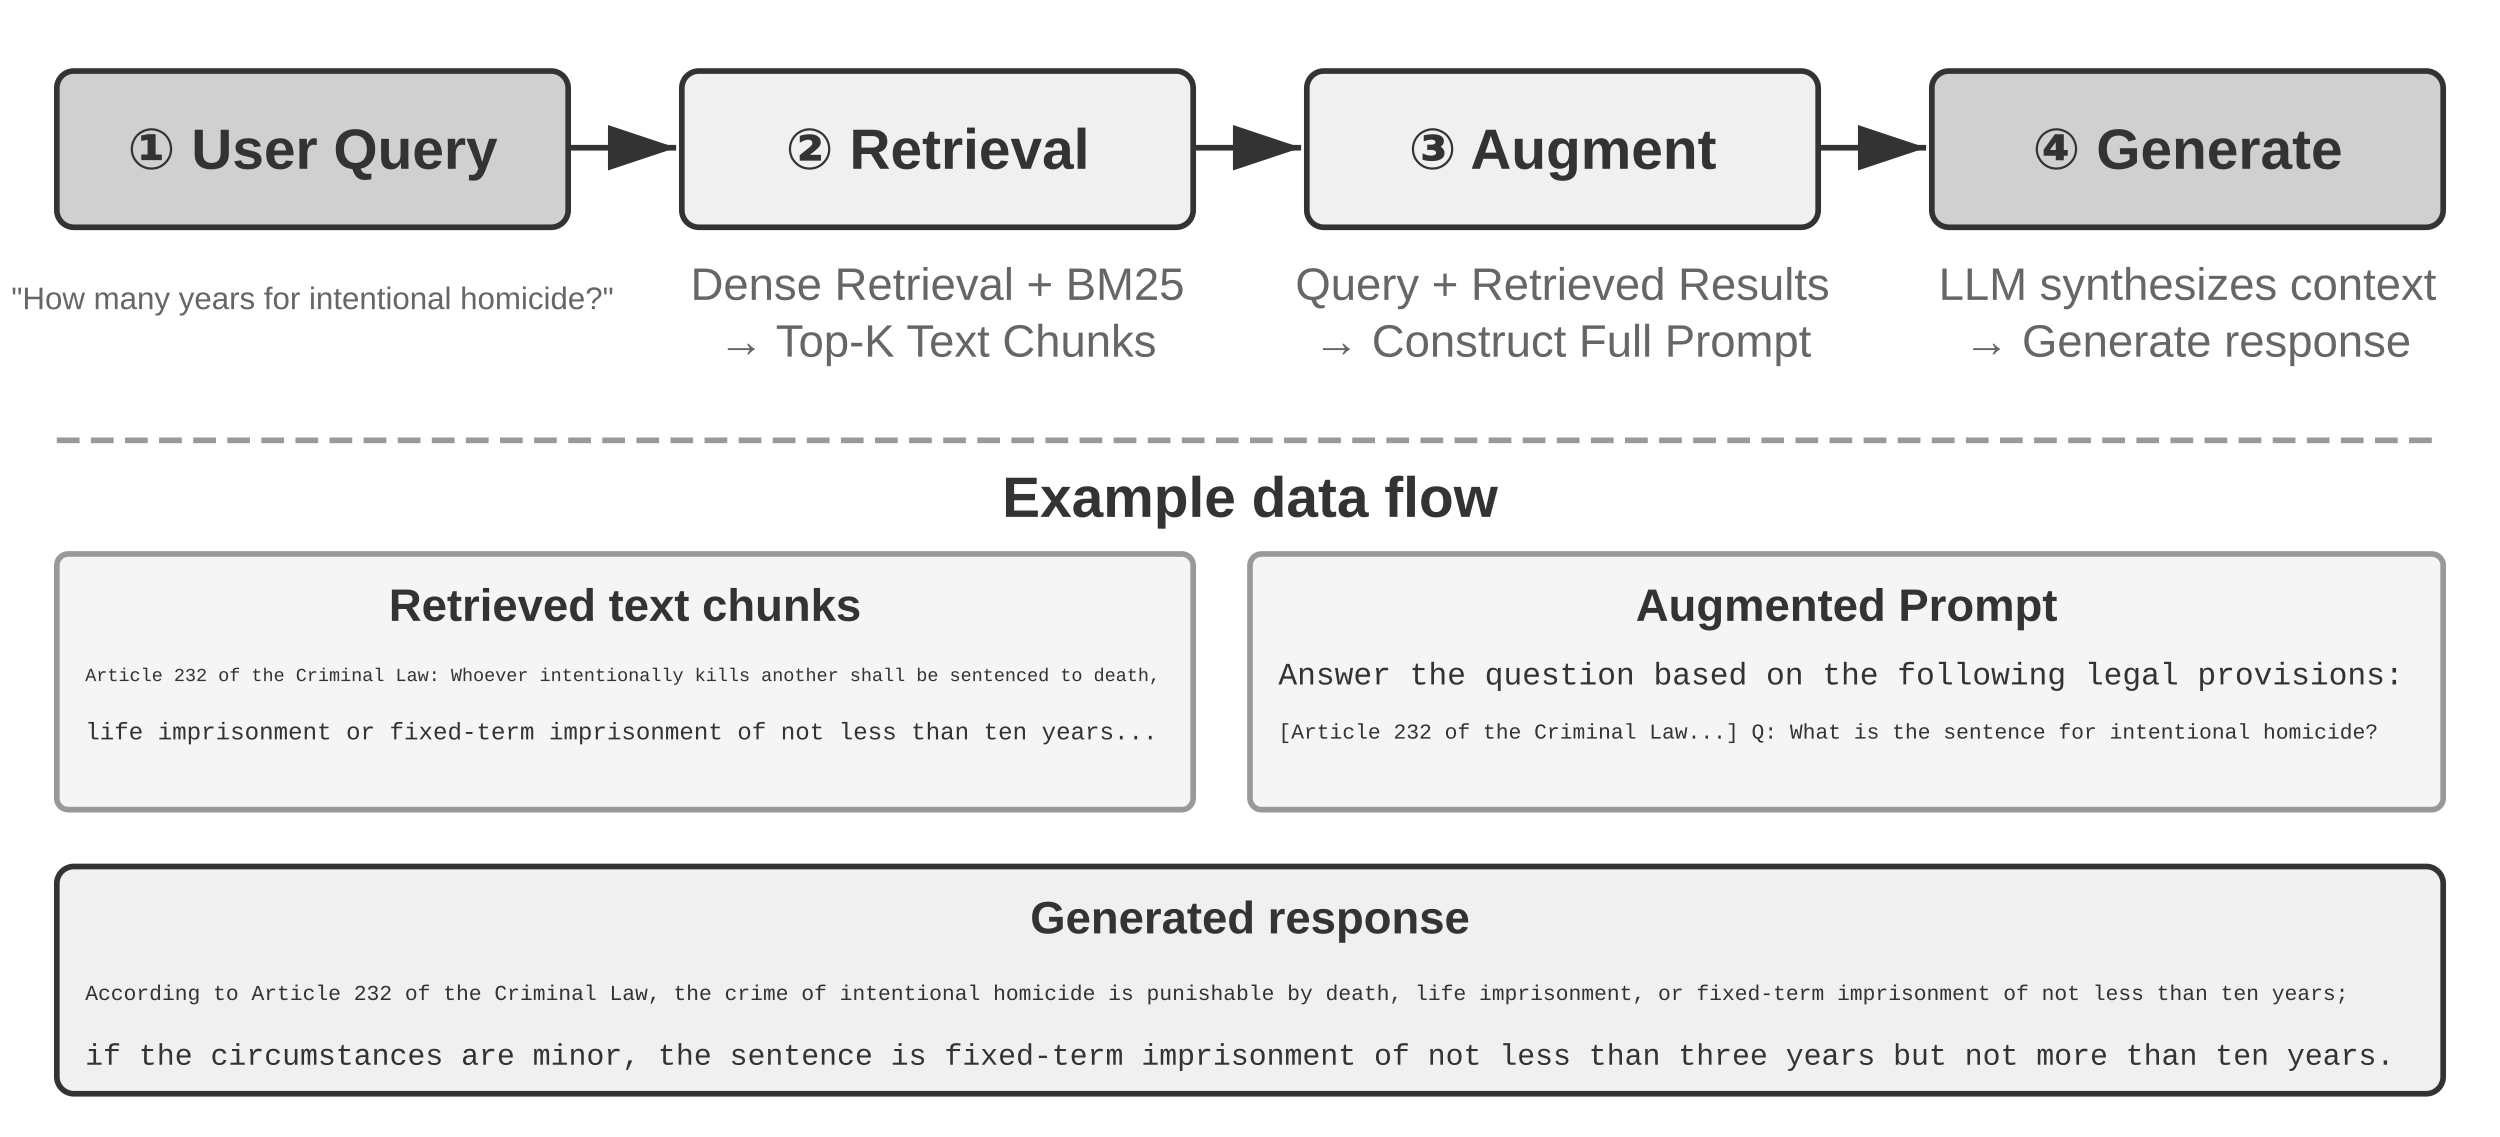
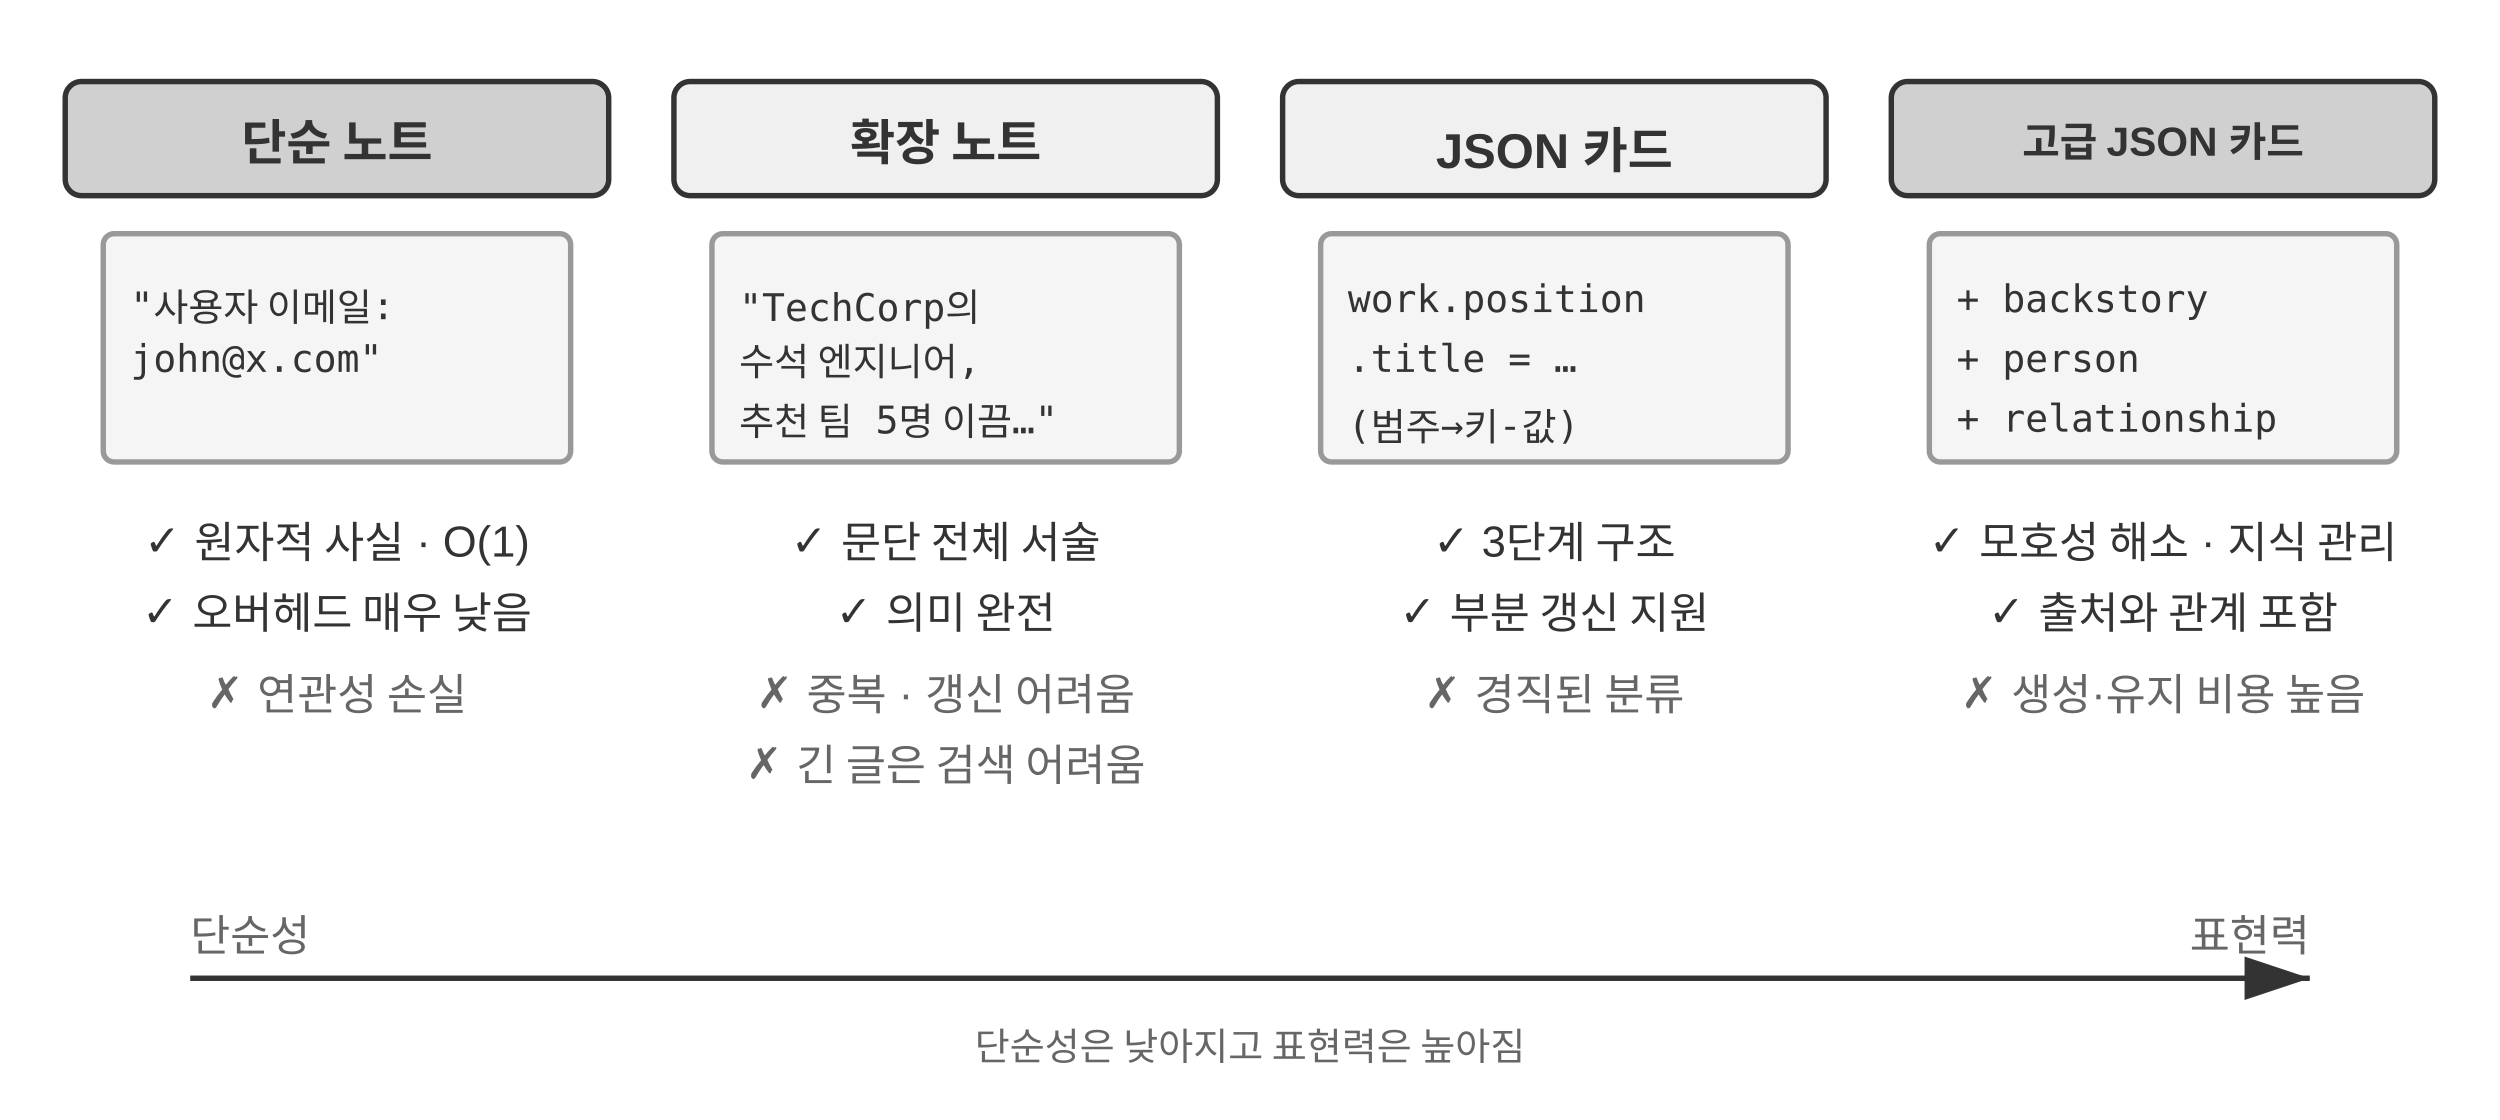
- <svg xmlns="http://www.w3.org/2000/svg" viewBox="0 40 880 400" width="880" height="400" style="background:#ffffff">
+ <svg xmlns="http://www.w3.org/2000/svg" viewBox="0 40 920 412" width="920" height="412" style="background:#ffffff">
  <defs>
    <marker id="ah" markerWidth="12" markerHeight="8" refX="12" refY="4" orient="auto">
      <polygon points="0 0, 12 4, 0 8" fill="#333333" />
    </marker>
    <marker id="ah-light" markerWidth="12" markerHeight="8" refX="12" refY="4" orient="auto">
      <polygon points="0 0, 12 4, 0 8" fill="#999999" />
    </marker>
  </defs>
-   <rect x="20" y="65" width="180" height="55" rx="6" fill="#d0d0d0" stroke="#333333" stroke-width="2" />
-   <text x="110.0" y="92.5" font-family="Arial, 'Helvetica Neue', Helvetica, 'PingFang SC', 'Microsoft YaHei', sans-serif" font-size="20" fill="#333333" text-anchor="middle" dominant-baseline="central" font-weight="bold">① User Query</text>
-   <text x="110" y="145" font-family="Arial, 'Helvetica Neue', Helvetica, 'PingFang SC', 'Microsoft YaHei', sans-serif" font-size="11" fill="#666666" text-anchor="middle" dominant-baseline="central" font-weight="normal">"How many years for intentional homicide?"</text>
-   <line x1="200" y1="92" x2="238" y2="92" stroke="#333333" stroke-width="2" marker-end="url(#ah)" />
-   <rect x="240" y="65" width="180" height="55" rx="6" fill="#f0f0f0" stroke="#333333" stroke-width="2" />
-   <text x="330.0" y="92.5" font-family="Arial, 'Helvetica Neue', Helvetica, 'PingFang SC', 'Microsoft YaHei', sans-serif" font-size="20" fill="#333333" text-anchor="middle" dominant-baseline="central" font-weight="bold">② Retrieval</text>
-   <text x="330" y="140" font-family="Arial, 'Helvetica Neue', Helvetica, 'PingFang SC', 'Microsoft YaHei', sans-serif" font-size="16" fill="#666666" text-anchor="middle" dominant-baseline="central" font-weight="normal">Dense Retrieval + BM25</text>
-   <text x="330" y="160" font-family="Arial, 'Helvetica Neue', Helvetica, 'PingFang SC', 'Microsoft YaHei', sans-serif" font-size="16" fill="#666666" text-anchor="middle" dominant-baseline="central" font-weight="normal">→ Top-K Text Chunks</text>
-   <line x1="420" y1="92" x2="458" y2="92" stroke="#333333" stroke-width="2" marker-end="url(#ah)" />
-   <rect x="460" y="65" width="180" height="55" rx="6" fill="#f0f0f0" stroke="#333333" stroke-width="2" />
-   <text x="550.0" y="92.5" font-family="Arial, 'Helvetica Neue', Helvetica, 'PingFang SC', 'Microsoft YaHei', sans-serif" font-size="20" fill="#333333" text-anchor="middle" dominant-baseline="central" font-weight="bold">③ Augment</text>
-   <text x="550" y="140" font-family="Arial, 'Helvetica Neue', Helvetica, 'PingFang SC', 'Microsoft YaHei', sans-serif" font-size="16" fill="#666666" text-anchor="middle" dominant-baseline="central" font-weight="normal">Query + Retrieved Results</text>
-   <text x="550" y="160" font-family="Arial, 'Helvetica Neue', Helvetica, 'PingFang SC', 'Microsoft YaHei', sans-serif" font-size="16" fill="#666666" text-anchor="middle" dominant-baseline="central" font-weight="normal">→ Construct Full Prompt</text>
-   <line x1="640" y1="92" x2="678" y2="92" stroke="#333333" stroke-width="2" marker-end="url(#ah)" />
-   <rect x="680" y="65" width="180" height="55" rx="6" fill="#d0d0d0" stroke="#333333" stroke-width="2" />
-   <text x="770.0" y="92.5" font-family="Arial, 'Helvetica Neue', Helvetica, 'PingFang SC', 'Microsoft YaHei', sans-serif" font-size="20" fill="#333333" text-anchor="middle" dominant-baseline="central" font-weight="bold">④ Generate</text>
-   <text x="770" y="140" font-family="Arial, 'Helvetica Neue', Helvetica, 'PingFang SC', 'Microsoft YaHei', sans-serif" font-size="16" fill="#666666" text-anchor="middle" dominant-baseline="central" font-weight="normal">LLM synthesizes context</text>
-   <text x="770" y="160" font-family="Arial, 'Helvetica Neue', Helvetica, 'PingFang SC', 'Microsoft YaHei', sans-serif" font-size="16" fill="#666666" text-anchor="middle" dominant-baseline="central" font-weight="normal">→ Generate response</text>
-   <line x1="20" y1="195" x2="860" y2="195" stroke="#999999" stroke-width="2" stroke-dasharray="8,4" />
-   <text x="440.0" y="215" font-family="Arial, 'Helvetica Neue', Helvetica, 'PingFang SC', 'Microsoft YaHei', sans-serif" font-size="20" fill="#333333" text-anchor="middle" dominant-baseline="central" font-weight="bold">Example data flow</text>
-   <rect x="20" y="235" width="400" height="90" rx="4" fill="#f5f5f5" stroke="#999999" stroke-width="2" />
-   <text x="220" y="253" font-family="Arial, 'Helvetica Neue', Helvetica, 'PingFang SC', 'Microsoft YaHei', sans-serif" font-size="16" fill="#333333" text-anchor="middle" dominant-baseline="central" font-weight="bold">Retrieved text chunks</text>
-   <text x="30" y="278" font-family="'Courier New', Courier, monospace" font-size="6.5" fill="#333333" text-anchor="start" dominant-baseline="central">Article 232 of the Criminal Law: Whoever intentionally kills another shall be sentenced to death,</text>
-   <text x="30" y="298" font-family="'Courier New', Courier, monospace" font-size="8.5" fill="#333333" text-anchor="start" dominant-baseline="central">life imprisonment or fixed-term imprisonment of not less than ten years...</text>
-   <rect x="440" y="235" width="420" height="90" rx="4" fill="#f5f5f5" stroke="#999999" stroke-width="2" />
-   <text x="650" y="253" font-family="Arial, 'Helvetica Neue', Helvetica, 'PingFang SC', 'Microsoft YaHei', sans-serif" font-size="16" fill="#333333" text-anchor="middle" dominant-baseline="central" font-weight="bold">Augmented Prompt</text>
-   <text x="450" y="278" font-family="'Courier New', Courier, monospace" font-size="11" fill="#333333" text-anchor="start" dominant-baseline="central">Answer the question based on the following legal provisions:</text>
-   <text x="450" y="298" font-family="'Courier New', Courier, monospace" font-size="7.5" fill="#333333" text-anchor="start" dominant-baseline="central">[Article 232 of the Criminal Law...] Q: What is the sentence for intentional homicide?</text>
-   <rect x="20" y="345" width="840" height="80" rx="6" fill="#f0f0f0" stroke="#333333" stroke-width="2" />
-   <text x="440.0" y="363" font-family="Arial, 'Helvetica Neue', Helvetica, 'PingFang SC', 'Microsoft YaHei', sans-serif" font-size="16" fill="#333333" text-anchor="middle" dominant-baseline="central" font-weight="bold">Generated response</text>
-   <text x="30" y="390" font-family="'Courier New', Courier, monospace" font-size="7.5" fill="#333333" text-anchor="start" dominant-baseline="central">According to Article 232 of the Criminal Law, the crime of intentional homicide is punishable by death, life imprisonment, or fixed-term imprisonment of not less than ten years;</text>
-   <text x="30" y="412" font-family="'Courier New', Courier, monospace" font-size="10.5" fill="#333333" text-anchor="start" dominant-baseline="central">if the circumstances are minor, the sentence is fixed-term imprisonment of not less than three years but not more than ten years.</text>
+   <rect x="24" y="70" width="200" height="42" rx="6" fill="#d0d0d0" stroke="#333333" stroke-width="2" />
+   <text x="124.0" y="91" font-family="'Apple SD Gothic Neo', 'Malgun Gothic', Arial, sans-serif" font-size="18" fill="#333333" text-anchor="middle" dominant-baseline="central" font-weight="bold">단순 노트</text>
+   <rect x="38" y="126" width="172" height="84" rx="4" fill="#f5f5f5" stroke="#999999" stroke-width="2" />
+   <text x="48" y="150" font-family="'Apple SD Gothic Neo', 'Malgun Gothic', monospace" font-size="14" fill="#333333" text-anchor="start" dominant-baseline="central">"사용자 이메일:</text>
+   <text x="48" y="172" font-family="'Apple SD Gothic Neo', 'Malgun Gothic', monospace" font-size="14" fill="#333333" text-anchor="start" dominant-baseline="central"> john@x.com"</text>
+   <text x="124.0" y="236" font-family="'Apple SD Gothic Neo', 'Malgun Gothic', Arial, sans-serif" font-size="16" fill="#333333" text-anchor="middle" dominant-baseline="central" font-weight="normal">✓ 원자적 사실 · O(1)</text>
+   <text x="124.0" y="262" font-family="'Apple SD Gothic Neo', 'Malgun Gothic', Arial, sans-serif" font-size="16" fill="#333333" text-anchor="middle" dominant-baseline="central" font-weight="normal">✓ 오버헤드 매우 낮음</text>
+   <text x="124.0" y="292" font-family="'Apple SD Gothic Neo', 'Malgun Gothic', Arial, sans-serif" font-size="16" fill="#666666" text-anchor="middle" dominant-baseline="central" font-weight="normal">✗ 연관성 손실</text>
+   <rect x="248" y="70" width="200" height="42" rx="6" fill="#f0f0f0" stroke="#333333" stroke-width="2" />
+   <text x="348.0" y="91" font-family="'Apple SD Gothic Neo', 'Malgun Gothic', Arial, sans-serif" font-size="18" fill="#333333" text-anchor="middle" dominant-baseline="central" font-weight="bold">확장 노트</text>
+   <rect x="262" y="126" width="172" height="84" rx="4" fill="#f5f5f5" stroke="#999999" stroke-width="2" />
+   <text x="272" y="150" font-family="'Apple SD Gothic Neo', 'Malgun Gothic', monospace" font-size="14" fill="#333333" text-anchor="start" dominant-baseline="central">"TechCorp의</text>
+   <text x="272" y="172" font-family="'Apple SD Gothic Neo', 'Malgun Gothic', monospace" font-size="14" fill="#333333" text-anchor="start" dominant-baseline="central">수석 엔지니어,</text>
+   <text x="272" y="194" font-family="'Apple SD Gothic Neo', 'Malgun Gothic', monospace" font-size="14" fill="#333333" text-anchor="start" dominant-baseline="central">추천 팀 5명 이끔…"</text>
+   <text x="348.0" y="236" font-family="'Apple SD Gothic Neo', 'Malgun Gothic', Arial, sans-serif" font-size="16" fill="#333333" text-anchor="middle" dominant-baseline="central" font-weight="normal">✓ 문단 전체 서술</text>
+   <text x="348.0" y="262" font-family="'Apple SD Gothic Neo', 'Malgun Gothic', Arial, sans-serif" font-size="16" fill="#333333" text-anchor="middle" dominant-baseline="central" font-weight="normal">✓ 의미 완전</text>
+   <text x="348.0" y="292" font-family="'Apple SD Gothic Neo', 'Malgun Gothic', Arial, sans-serif" font-size="16" fill="#666666" text-anchor="middle" dominant-baseline="central" font-weight="normal">✗ 중복 · 갱신 어려움</text>
+   <text x="348.0" y="318" font-family="'Apple SD Gothic Neo', 'Malgun Gothic', Arial, sans-serif" font-size="16" fill="#666666" text-anchor="middle" dominant-baseline="central" font-weight="normal">✗ 긴 글은 검색 어려움</text>
+   <rect x="472" y="70" width="200" height="42" rx="6" fill="#f0f0f0" stroke="#333333" stroke-width="2" />
+   <text x="572.0" y="91" font-family="'Apple SD Gothic Neo', 'Malgun Gothic', Arial, sans-serif" font-size="18" fill="#333333" text-anchor="middle" dominant-baseline="central" font-weight="bold">JSON 카드</text>
+   <rect x="486" y="126" width="172" height="84" rx="4" fill="#f5f5f5" stroke="#999999" stroke-width="2" />
+   <text x="496" y="150" font-family="'Apple SD Gothic Neo', 'Malgun Gothic', monospace" font-size="14" fill="#333333" text-anchor="start" dominant-baseline="central">work.position</text>
+   <text x="496" y="172" font-family="'Apple SD Gothic Neo', 'Malgun Gothic', monospace" font-size="14" fill="#333333" text-anchor="start" dominant-baseline="central"> .title = …</text>
+   <text x="496" y="194" font-family="'Apple SD Gothic Neo', 'Malgun Gothic', monospace" font-size="14" fill="#333333" text-anchor="start" dominant-baseline="central">(범주→키-값)</text>
+   <text x="572.0" y="236" font-family="'Apple SD Gothic Neo', 'Malgun Gothic', Arial, sans-serif" font-size="16" fill="#333333" text-anchor="middle" dominant-baseline="central" font-weight="normal">✓ 3단계 구조</text>
+   <text x="572.0" y="262" font-family="'Apple SD Gothic Neo', 'Malgun Gothic', Arial, sans-serif" font-size="16" fill="#333333" text-anchor="middle" dominant-baseline="central" font-weight="normal">✓ 부분 갱신 지원</text>
+   <text x="572.0" y="292" font-family="'Apple SD Gothic Neo', 'Malgun Gothic', Arial, sans-serif" font-size="16" fill="#666666" text-anchor="middle" dominant-baseline="central" font-weight="normal">✗ 경직된 분류</text>
+   <rect x="696" y="70" width="200" height="42" rx="6" fill="#d0d0d0" stroke="#333333" stroke-width="2" />
+   <text x="796.0" y="91" font-family="'Apple SD Gothic Neo', 'Malgun Gothic', Arial, sans-serif" font-size="15" fill="#333333" text-anchor="middle" dominant-baseline="central" font-weight="bold">고급 JSON 카드</text>
+   <rect x="710" y="126" width="172" height="84" rx="4" fill="#f5f5f5" stroke="#999999" stroke-width="2" />
+   <text x="720" y="150" font-family="'Apple SD Gothic Neo', 'Malgun Gothic', monospace" font-size="14" fill="#333333" text-anchor="start" dominant-baseline="central">+ backstory</text>
+   <text x="720" y="172" font-family="'Apple SD Gothic Neo', 'Malgun Gothic', monospace" font-size="14" fill="#333333" text-anchor="start" dominant-baseline="central">+ person</text>
+   <text x="720" y="194" font-family="'Apple SD Gothic Neo', 'Malgun Gothic', monospace" font-size="14" fill="#333333" text-anchor="start" dominant-baseline="central">+ relationship</text>
+   <text x="796.0" y="236" font-family="'Apple SD Gothic Neo', 'Malgun Gothic', Arial, sans-serif" font-size="16" fill="#333333" text-anchor="middle" dominant-baseline="central" font-weight="normal">✓ 모호성 해소 · 지식 관리</text>
+   <text x="796.0" y="262" font-family="'Apple SD Gothic Neo', 'Malgun Gothic', Arial, sans-serif" font-size="16" fill="#333333" text-anchor="middle" dominant-baseline="central" font-weight="normal">✓ 출처와 관계 포함</text>
+   <text x="796.0" y="292" font-family="'Apple SD Gothic Neo', 'Malgun Gothic', Arial, sans-serif" font-size="16" fill="#666666" text-anchor="middle" dominant-baseline="central" font-weight="normal">✗ 생성·유지 비용 높음</text>
+   <line x1="70" y1="400" x2="850" y2="400" stroke="#333333" stroke-width="2" marker-end="url(#ah)" />
+   <text x="70" y="383" font-family="'Apple SD Gothic Neo', 'Malgun Gothic', Arial, sans-serif" font-size="16" fill="#666666" text-anchor="start" dominant-baseline="central" font-weight="normal">단순성</text>
+   <text x="850" y="383" font-family="'Apple SD Gothic Neo', 'Malgun Gothic', Arial, sans-serif" font-size="16" fill="#666666" text-anchor="end" dominant-baseline="central" font-weight="normal">표현력</text>
+   <text x="460" y="424" font-family="'Apple SD Gothic Neo', 'Malgun Gothic', Arial, sans-serif" font-size="14" fill="#666666" text-anchor="middle" dominant-baseline="central" font-weight="normal">단순성은 낮아지고 표현력은 높아짐</text>
</svg>
